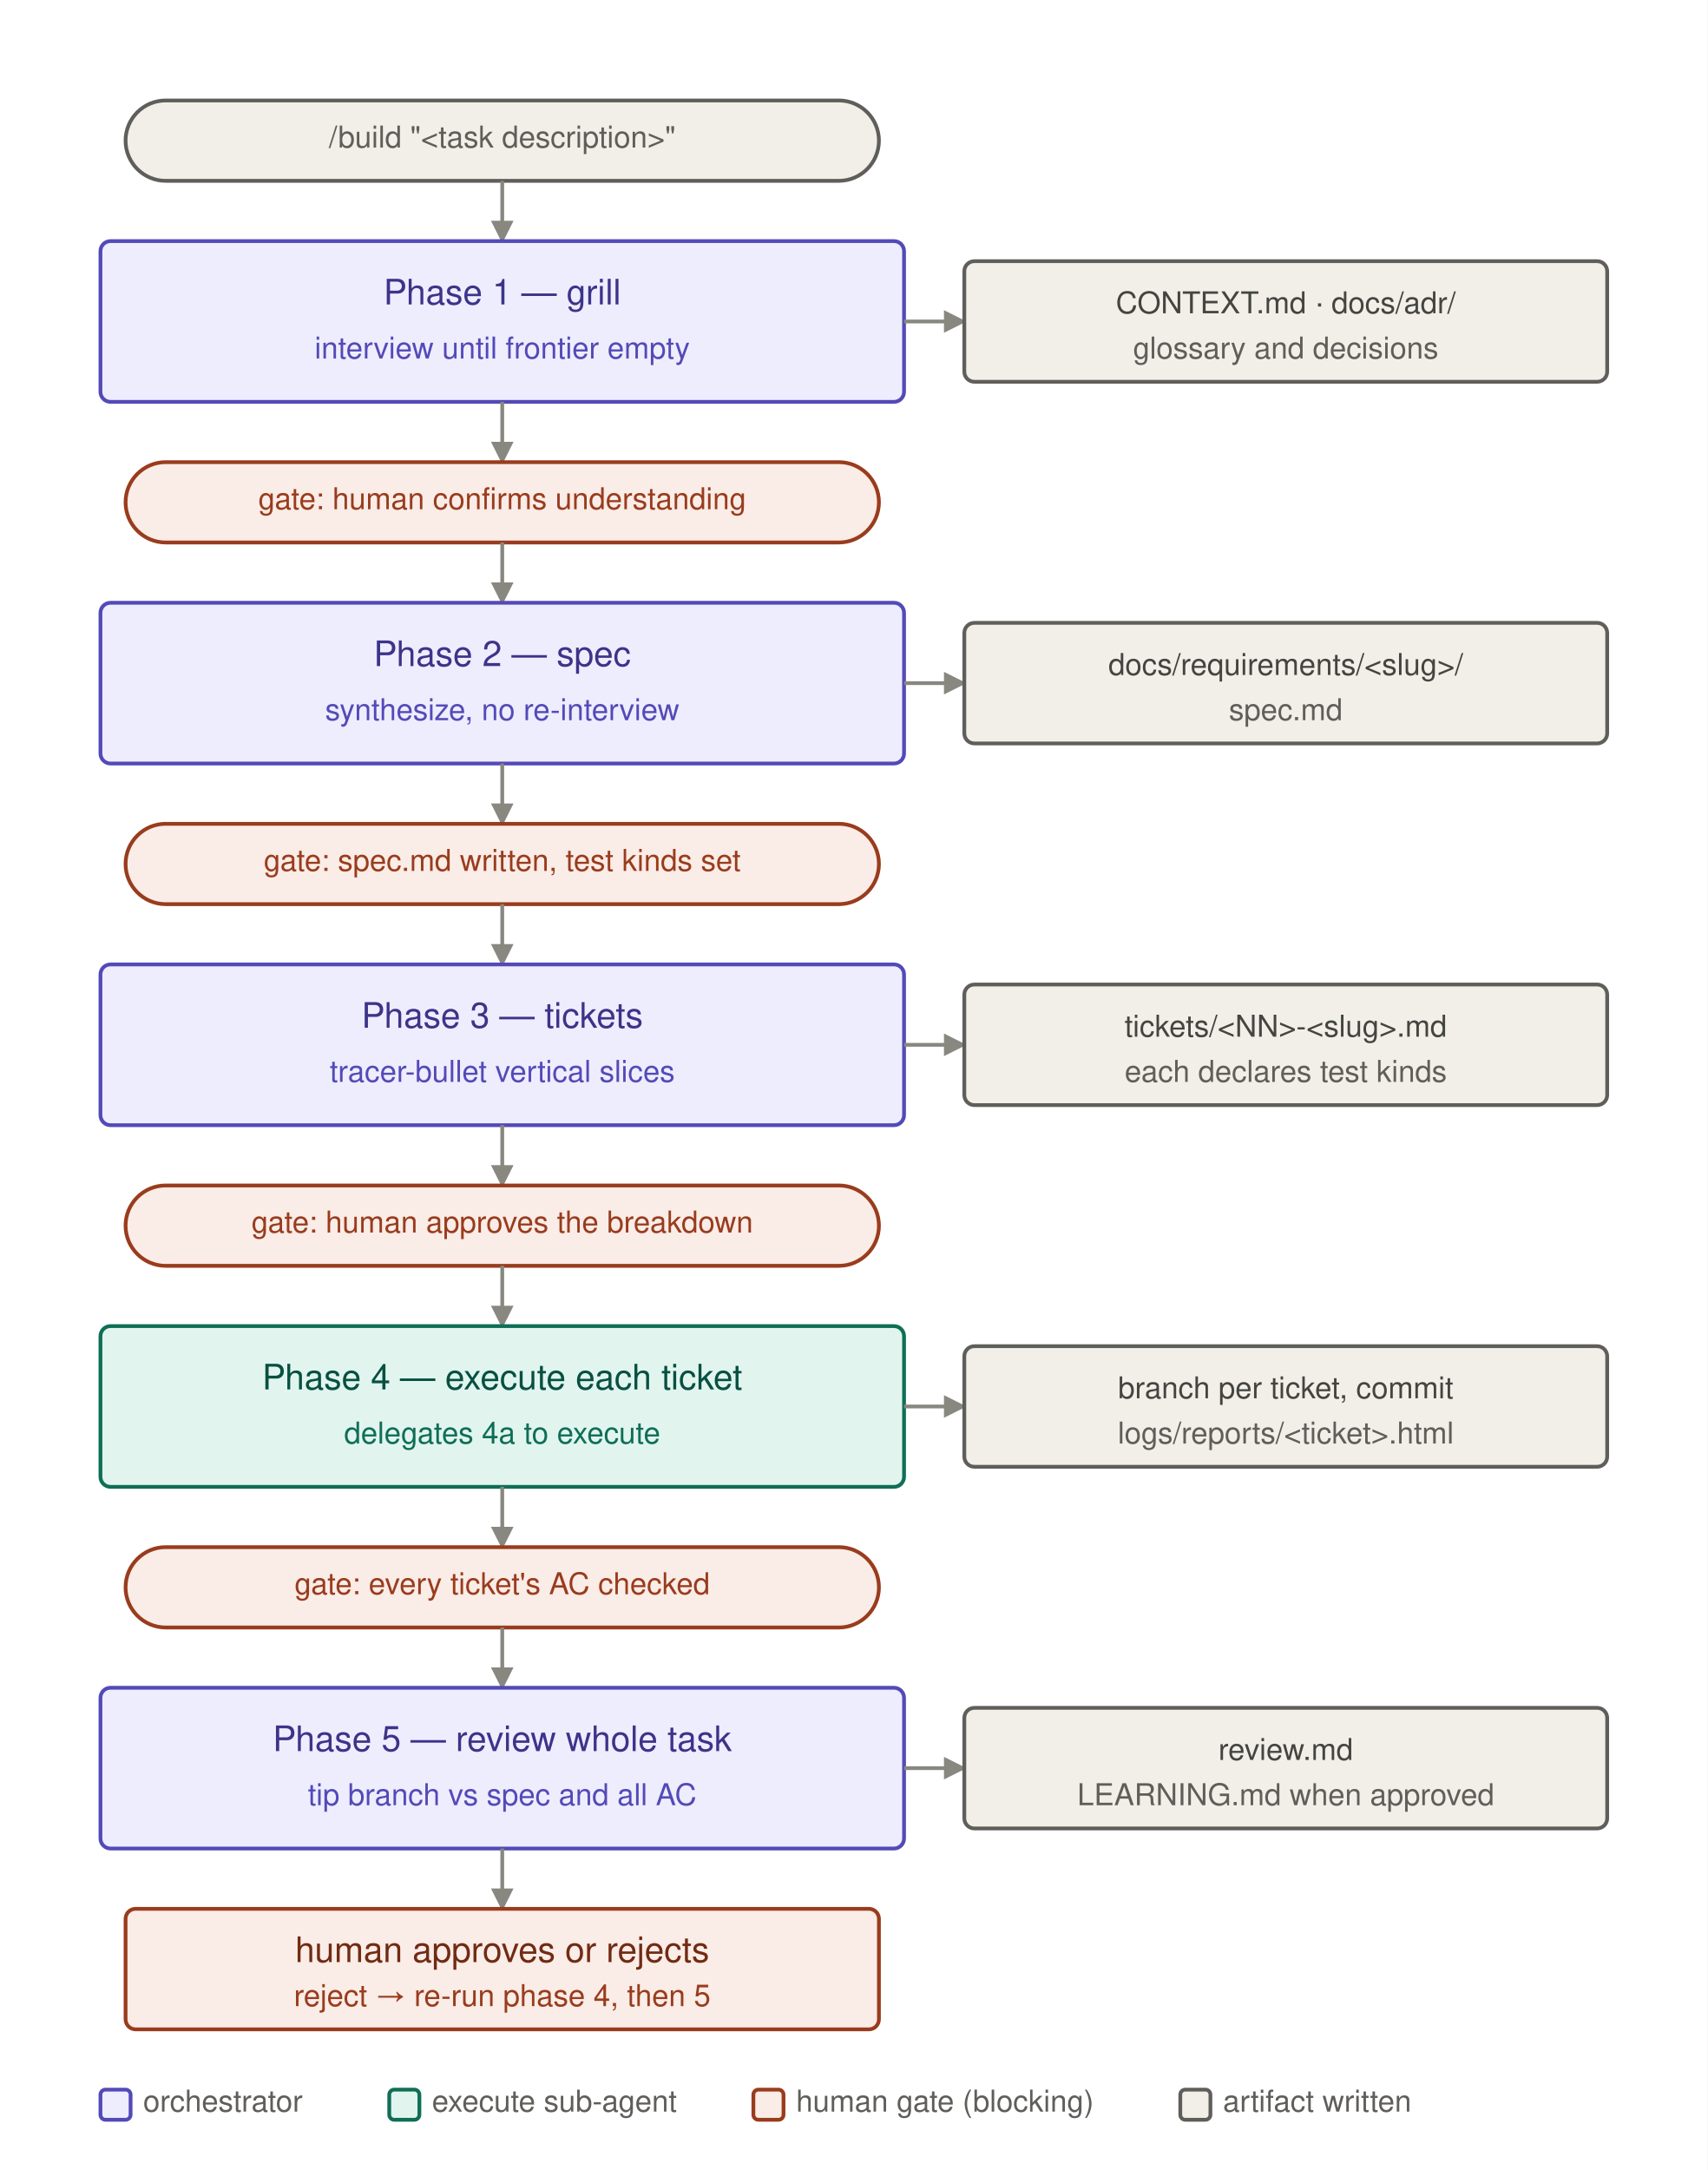
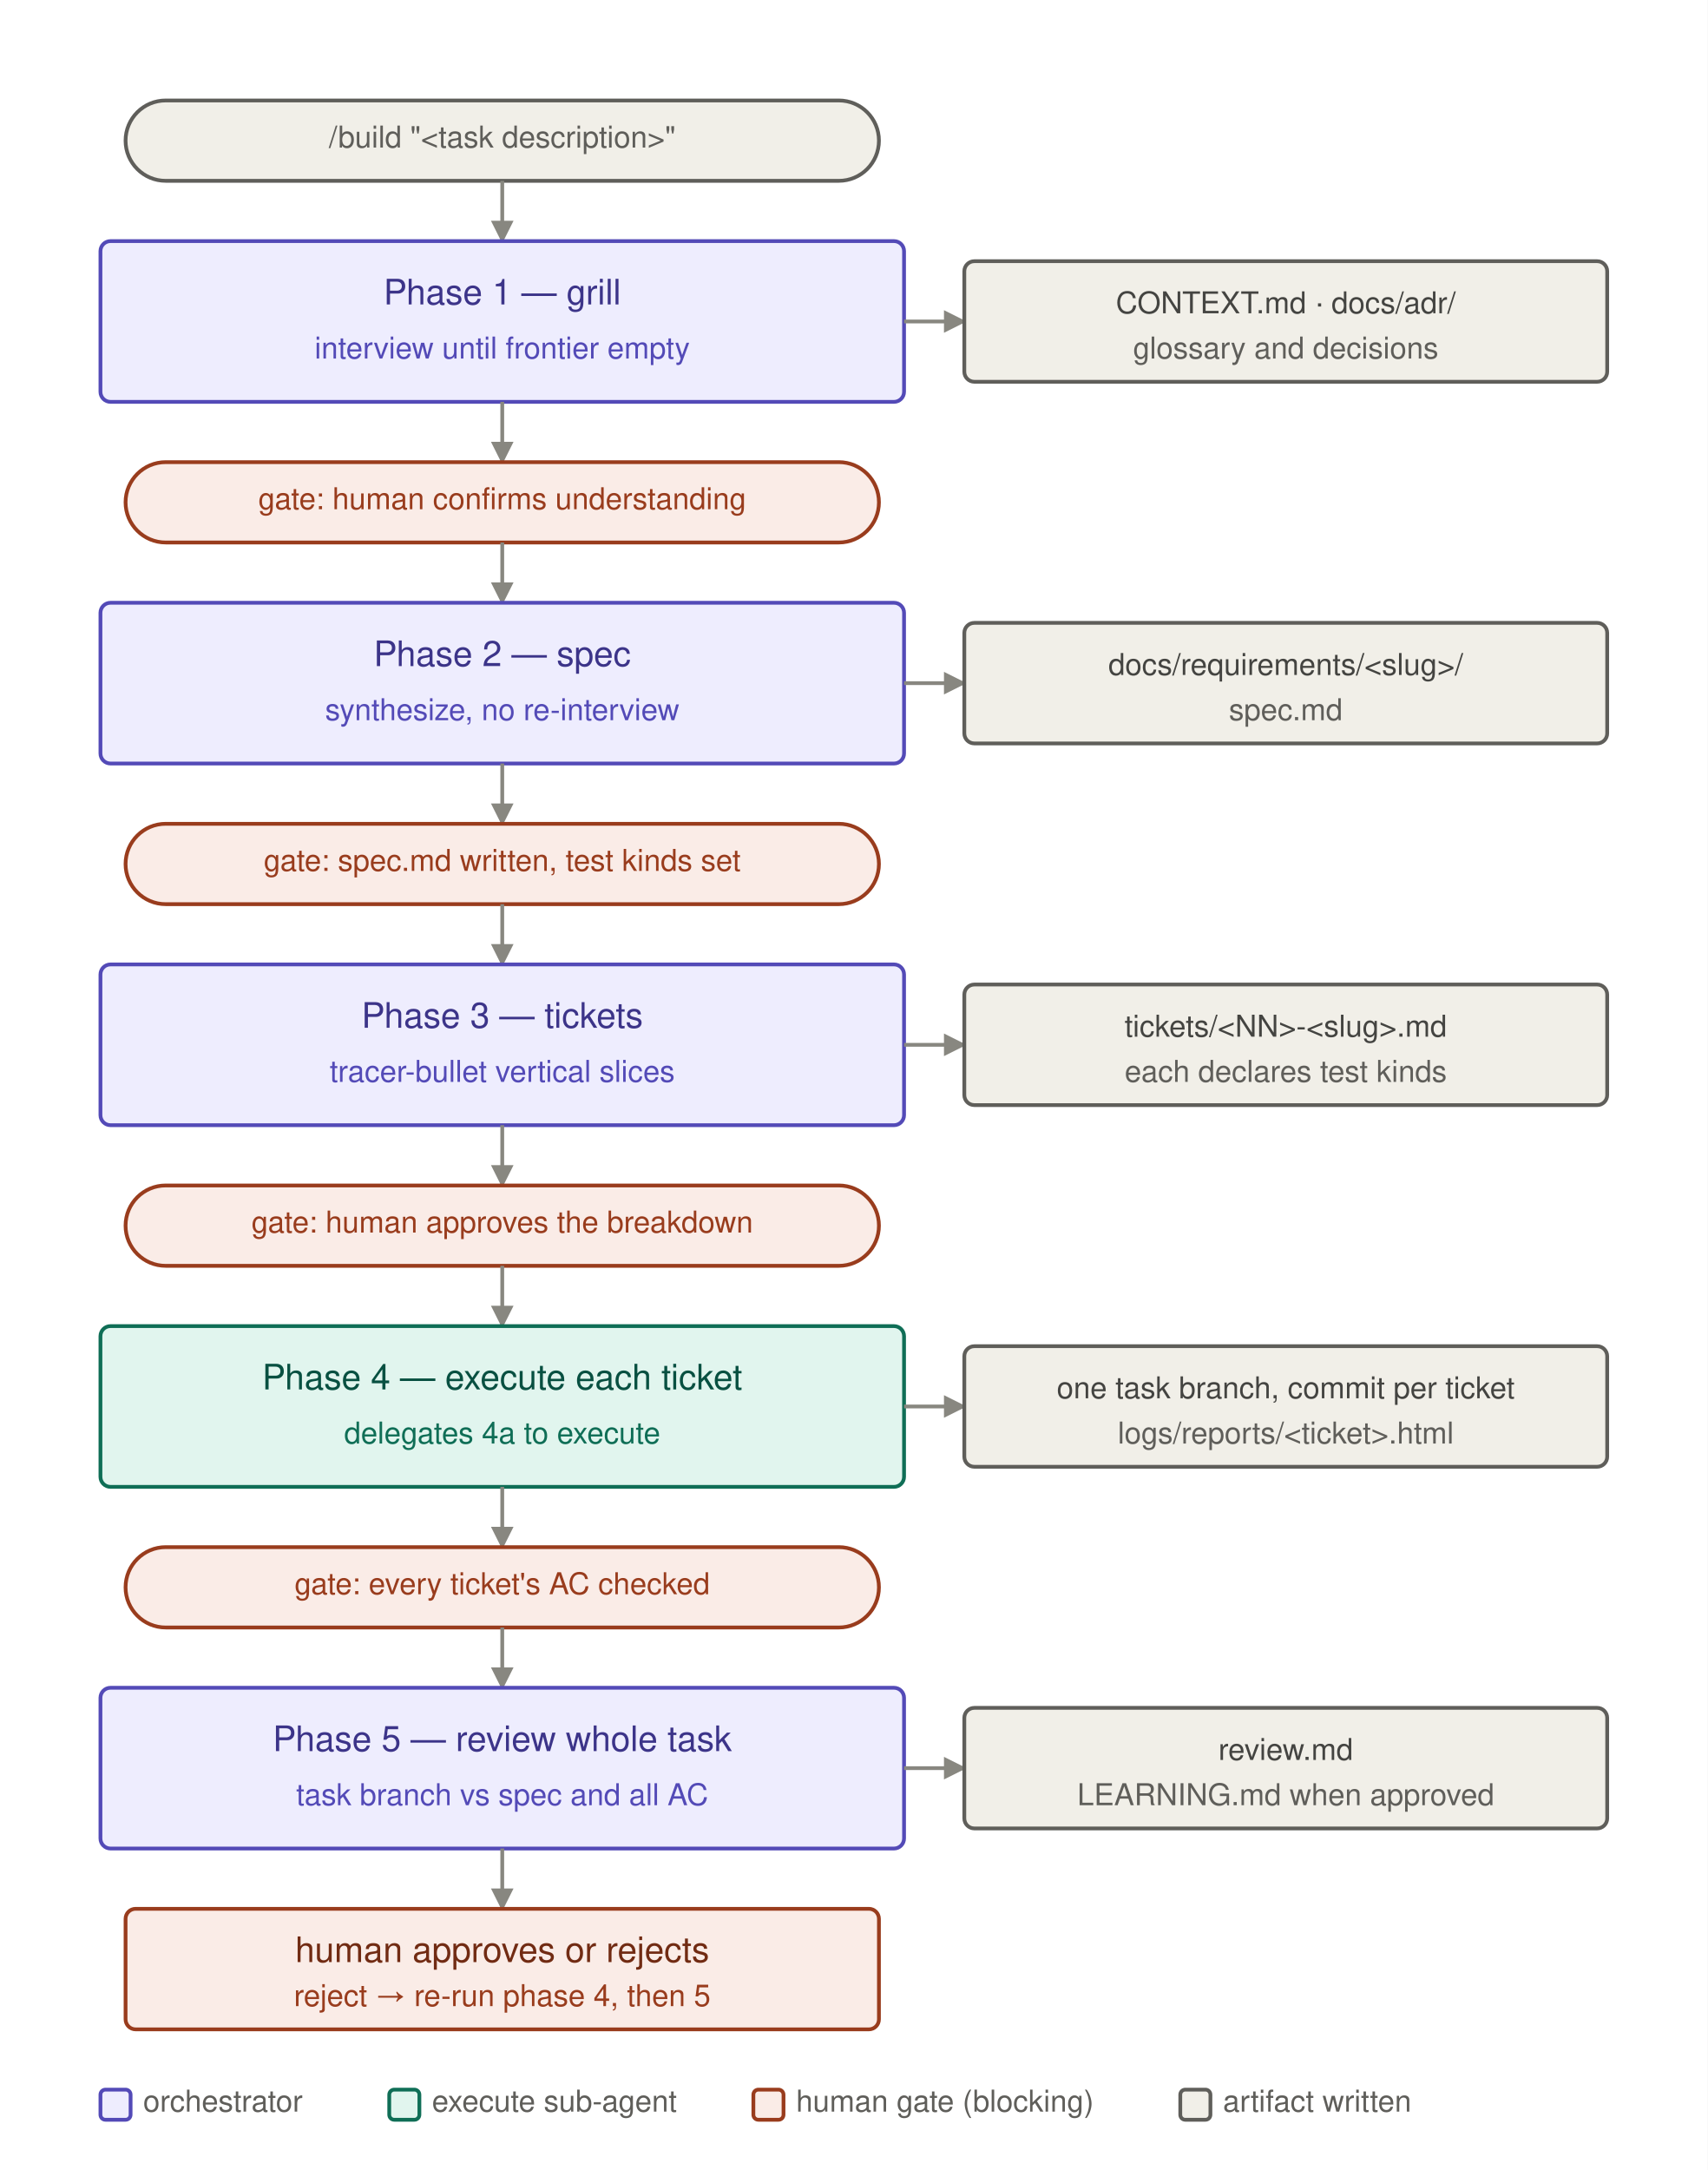
<svg xmlns="http://www.w3.org/2000/svg" width="680" height="864" viewBox="0 0 680 864" role="img">
  <style>
text{font-family:-apple-system,BlinkMacSystemFont,"Segoe UI",Helvetica,Arial,sans-serif}
rect{stroke-width:1.5}
.ti{font-size:14px;font-weight:500}
.sb{font-size:12px;font-weight:400}
.bo{fill:#EEEDFE;stroke:#534AB7}.to{fill:#3C3489}.so{fill:#534AB7}
.be{fill:#E1F5EE;stroke:#0F6E56}.te{fill:#085041}.se{fill:#0F6E56}
.bh{fill:#FAECE7;stroke:#993C1D}.th{fill:#712B13}.sh{fill:#993C1D}
.bn{fill:#F1EFE8;stroke:#5F5E5A}.tn{fill:#444441}.sn{fill:#5F5E5A}
.ln{stroke:#888780;stroke-width:1.5}.ah{fill:#888780}
.bg{fill:#FFFFFF;stroke:none}
@media (prefers-color-scheme:dark){
.bg{fill:#22211E}
.bo{fill:#3C3489;stroke:#AFA9EC}.to{fill:#CECBF6}.so{fill:#AFA9EC}
.be{fill:#085041;stroke:#5DCAA5}.te{fill:#9FE1CB}.se{fill:#5DCAA5}
.bh{fill:#712B13;stroke:#F0997B}.th{fill:#F5C4B3}.sh{fill:#F0997B}
.bn{fill:#444441;stroke:#B4B2A9}.tn{fill:#D3D1C7}.sn{fill:#B4B2A9}
}
</style>
  <defs>
    <marker id="ae" viewBox="0 0 10 10" refX="9" refY="5" markerWidth="6" markerHeight="6" orient="auto">
      <path class="ah" d="M0 0 L10 5 L0 10 z" />
    </marker>
  </defs>
  <rect class="bg" x="0" y="0" width="680" height="864" />
  <rect class="bn" x="50" y="40" width="300" height="32" rx="16" />
  <text class="sb sn" x="200" y="56" text-anchor="middle" dominant-baseline="central">/build "&lt;task description&gt;"</text>
  <line class="ln" x1="200" y1="72" x2="200" y2="96" marker-end="url(#ae)" />
  <rect class="bo" x="40" y="96" width="320" height="64" rx="4" />
  <text class="ti to" x="200" y="118" text-anchor="middle" dominant-baseline="central">Phase 1 — grill</text>
  <text class="sb so" x="200" y="140" text-anchor="middle" dominant-baseline="central">interview until frontier empty</text>
  <line class="ln" x1="360" y1="128" x2="384" y2="128" marker-end="url(#ae)" />
  <rect class="bn" x="384" y="104" width="256" height="48" rx="4" />
  <text class="sb tn" x="512" y="122" text-anchor="middle" dominant-baseline="central">CONTEXT.md · docs/adr/</text>
  <text class="sb sn" x="512" y="140" text-anchor="middle" dominant-baseline="central">glossary and decisions</text>
  <line class="ln" x1="200" y1="160" x2="200" y2="184" marker-end="url(#ae)" />
  <rect class="bh" x="50" y="184" width="300" height="32" rx="16" />
  <text class="sb sh" x="200" y="200" text-anchor="middle" dominant-baseline="central">gate: human confirms understanding</text>
  <line class="ln" x1="200" y1="216" x2="200" y2="240" marker-end="url(#ae)" />
  <rect class="bo" x="40" y="240" width="320" height="64" rx="4" />
  <text class="ti to" x="200" y="262" text-anchor="middle" dominant-baseline="central">Phase 2 — spec</text>
  <text class="sb so" x="200" y="284" text-anchor="middle" dominant-baseline="central">synthesize, no re-interview</text>
  <line class="ln" x1="360" y1="272" x2="384" y2="272" marker-end="url(#ae)" />
  <rect class="bn" x="384" y="248" width="256" height="48" rx="4" />
  <text class="sb tn" x="512" y="266" text-anchor="middle" dominant-baseline="central">docs/requirements/&lt;slug&gt;/</text>
  <text class="sb sn" x="512" y="284" text-anchor="middle" dominant-baseline="central">spec.md</text>
  <line class="ln" x1="200" y1="304" x2="200" y2="328" marker-end="url(#ae)" />
  <rect class="bh" x="50" y="328" width="300" height="32" rx="16" />
  <text class="sb sh" x="200" y="344" text-anchor="middle" dominant-baseline="central">gate: spec.md written, test kinds set</text>
  <line class="ln" x1="200" y1="360" x2="200" y2="384" marker-end="url(#ae)" />
  <rect class="bo" x="40" y="384" width="320" height="64" rx="4" />
  <text class="ti to" x="200" y="406" text-anchor="middle" dominant-baseline="central">Phase 3 — tickets</text>
  <text class="sb so" x="200" y="428" text-anchor="middle" dominant-baseline="central">tracer-bullet vertical slices</text>
  <line class="ln" x1="360" y1="416" x2="384" y2="416" marker-end="url(#ae)" />
  <rect class="bn" x="384" y="392" width="256" height="48" rx="4" />
  <text class="sb tn" x="512" y="410" text-anchor="middle" dominant-baseline="central">tickets/&lt;NN&gt;-&lt;slug&gt;.md</text>
  <text class="sb sn" x="512" y="428" text-anchor="middle" dominant-baseline="central">each declares test kinds</text>
  <line class="ln" x1="200" y1="448" x2="200" y2="472" marker-end="url(#ae)" />
  <rect class="bh" x="50" y="472" width="300" height="32" rx="16" />
  <text class="sb sh" x="200" y="488" text-anchor="middle" dominant-baseline="central">gate: human approves the breakdown</text>
  <line class="ln" x1="200" y1="504" x2="200" y2="528" marker-end="url(#ae)" />
  <rect class="be" x="40" y="528" width="320" height="64" rx="4" />
  <text class="ti te" x="200" y="550" text-anchor="middle" dominant-baseline="central">Phase 4 — execute each ticket</text>
  <text class="sb se" x="200" y="572" text-anchor="middle" dominant-baseline="central">delegates 4a to execute</text>
  <line class="ln" x1="360" y1="560" x2="384" y2="560" marker-end="url(#ae)" />
  <rect class="bn" x="384" y="536" width="256" height="48" rx="4" />
-   <text class="sb tn" x="512" y="554" text-anchor="middle" dominant-baseline="central">branch per ticket, commit</text>
+   <text class="sb tn" x="512" y="554" text-anchor="middle" dominant-baseline="central">one task branch, commit per ticket</text>
  <text class="sb sn" x="512" y="572" text-anchor="middle" dominant-baseline="central">logs/reports/&lt;ticket&gt;.html</text>
  <line class="ln" x1="200" y1="592" x2="200" y2="616" marker-end="url(#ae)" />
  <rect class="bh" x="50" y="616" width="300" height="32" rx="16" />
  <text class="sb sh" x="200" y="632" text-anchor="middle" dominant-baseline="central">gate: every ticket's AC checked</text>
  <line class="ln" x1="200" y1="648" x2="200" y2="672" marker-end="url(#ae)" />
  <rect class="bo" x="40" y="672" width="320" height="64" rx="4" />
  <text class="ti to" x="200" y="694" text-anchor="middle" dominant-baseline="central">Phase 5 — review whole task</text>
-   <text class="sb so" x="200" y="716" text-anchor="middle" dominant-baseline="central">tip branch vs spec and all AC</text>
+   <text class="sb so" x="200" y="716" text-anchor="middle" dominant-baseline="central">task branch vs spec and all AC</text>
  <line class="ln" x1="360" y1="704" x2="384" y2="704" marker-end="url(#ae)" />
  <rect class="bn" x="384" y="680" width="256" height="48" rx="4" />
  <text class="sb tn" x="512" y="698" text-anchor="middle" dominant-baseline="central">review.md</text>
  <text class="sb sn" x="512" y="716" text-anchor="middle" dominant-baseline="central">LEARNING.md when approved</text>
  <line class="ln" x1="200" y1="736" x2="200" y2="760" marker-end="url(#ae)" />
  <rect class="bh" x="50" y="760" width="300" height="48" rx="4" />
  <text class="ti th" x="200" y="778" text-anchor="middle" dominant-baseline="central">human approves or rejects</text>
  <text class="sb sh" x="200" y="796" text-anchor="middle" dominant-baseline="central">reject → re-run phase 4, then 5</text>
  <rect class="bo" x="40" y="832" width="12" height="12" rx="2" />
  <text class="sb sn" x="57" y="838" dominant-baseline="central">orchestrator</text>
  <rect class="be" x="155" y="832" width="12" height="12" rx="2" />
  <text class="sb sn" x="172" y="838" dominant-baseline="central">execute sub-agent</text>
  <rect class="bh" x="300" y="832" width="12" height="12" rx="2" />
  <text class="sb sn" x="317" y="838" dominant-baseline="central">human gate (blocking)</text>
  <rect class="bn" x="470" y="832" width="12" height="12" rx="2" />
  <text class="sb sn" x="487" y="838" dominant-baseline="central">artifact written</text>
</svg>
